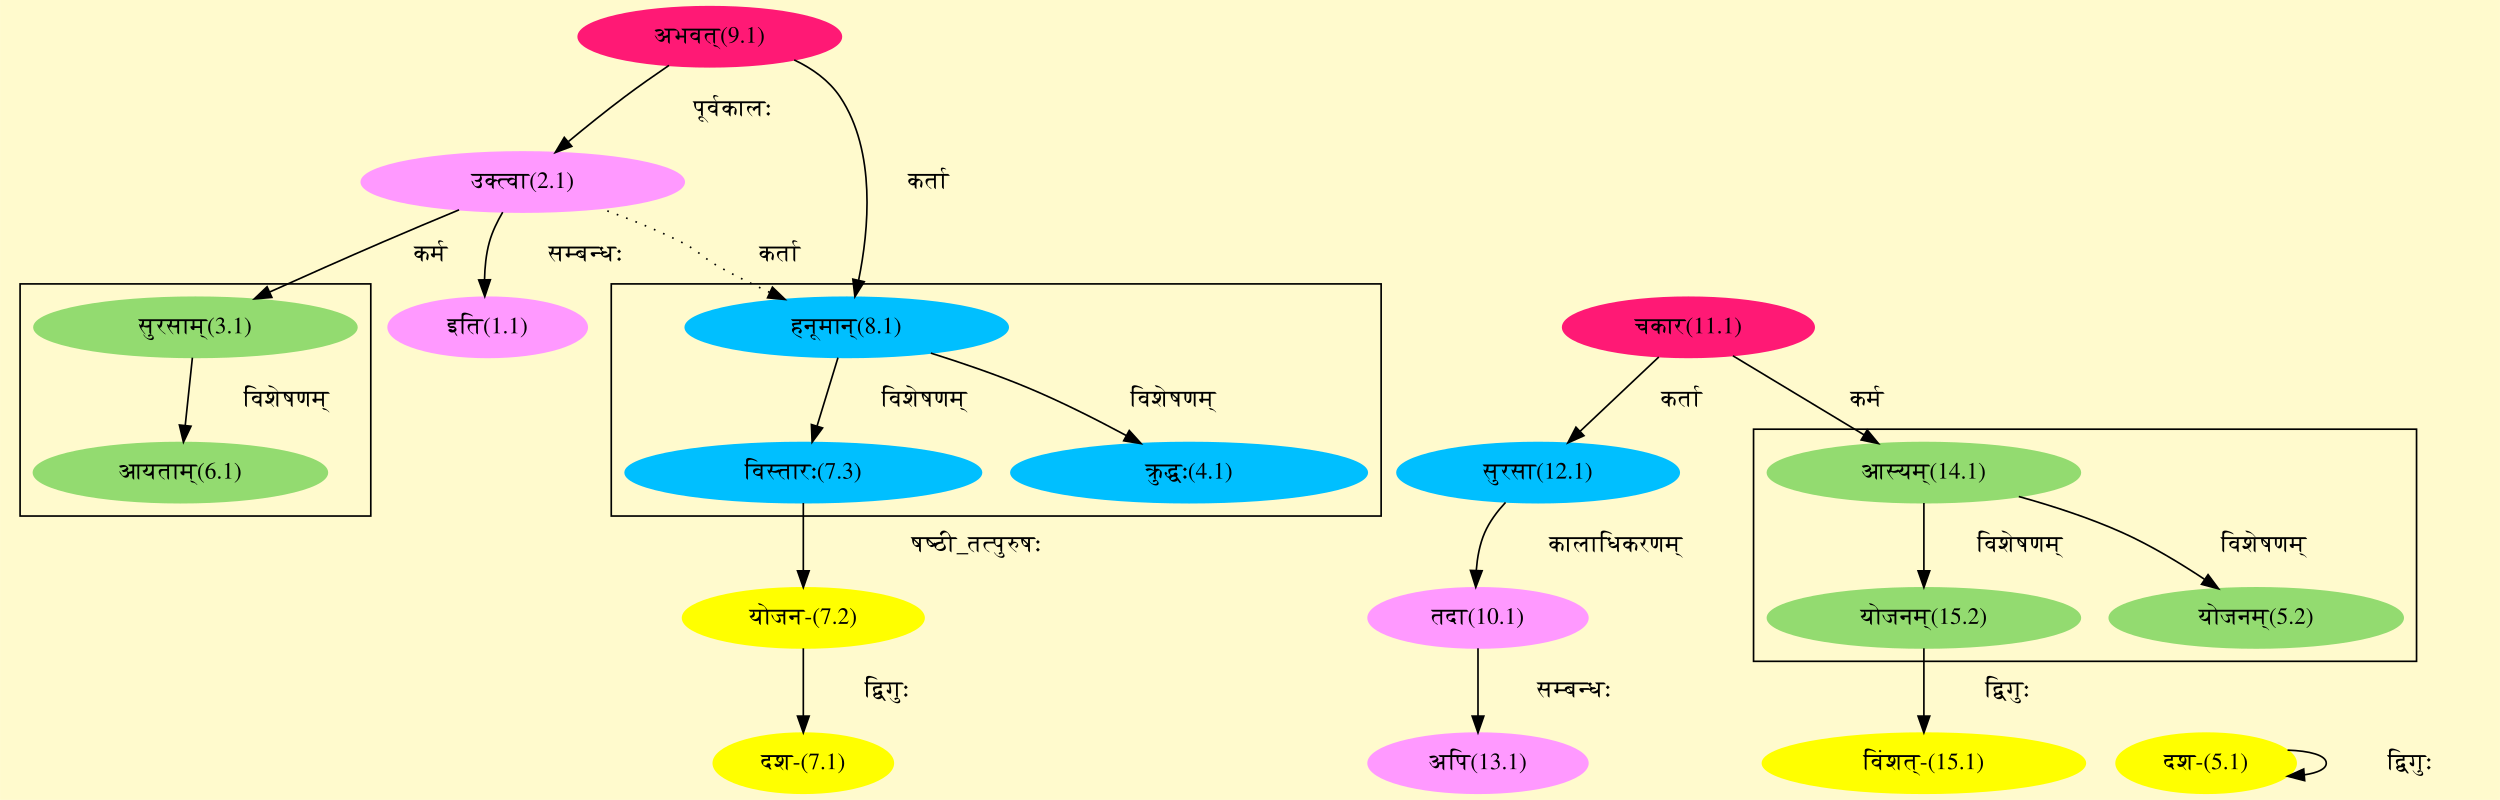
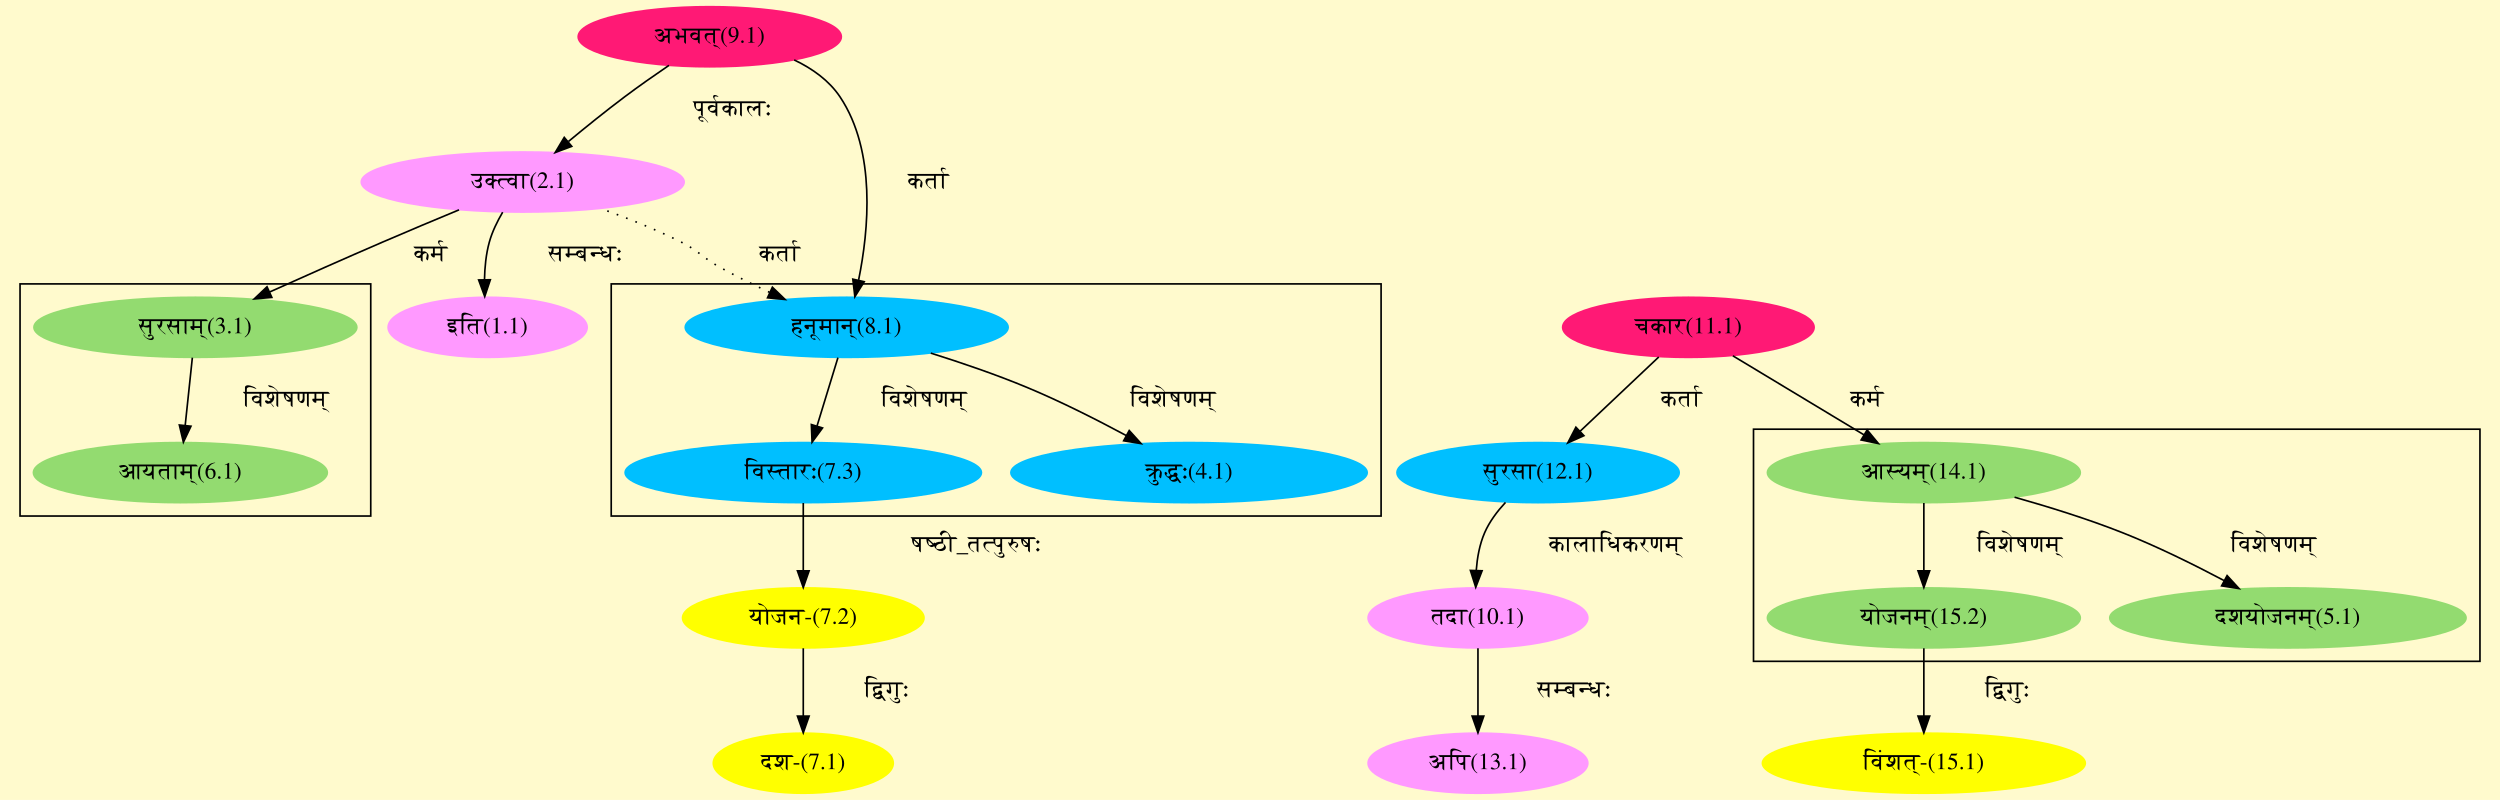
- <svg xmlns="http://www.w3.org/2000/svg" width="1497pt" height="479pt" viewBox="0.00 0.00 1496.95 479.00">
+ <svg xmlns="http://www.w3.org/2000/svg" width="1497pt" height="479pt" viewBox="0.00 0.00 1497.00 479.00">
  <g id="graph0" class="graph" transform="scale(1 1) rotate(0) translate(4 475)">
-     <polygon fill="#fffacd" stroke="transparent" points="-4,4 -4,-475 1492.95,-475 1492.95,4 -4,4" />
+     <polygon fill="#fffacd" stroke="transparent" points="-4,4 -4,-475 1493,-475 1493,4 -4,4" />
    <g id="clust1" class="cluster">
      <polygon fill="#fffacd" stroke="black" points="362,-166 362,-305 823,-305 823,-166 362,-166" />
    </g>
    <g id="clust2" class="cluster">
-       <polygon fill="#fffacd" stroke="black" points="1046,-79 1046,-218 1443,-218 1443,-79 1046,-79" />
+       <polygon fill="#fffacd" stroke="black" points="1046,-79 1046,-218 1481,-218 1481,-79 1046,-79" />
    </g>
    <g id="clust3" class="cluster">
      <polygon fill="#fffacd" stroke="black" points="8,-166 8,-305 218,-305 218,-166 8,-166" />
    </g>
    <g id="node1" class="node">
      <ellipse fill="#00bfff" stroke="#00bfff" cx="708" cy="-192" rx="106.68" ry="18" />
      <text text-anchor="middle" x="708" y="-188.3" font-family="Times,serif" font-size="14.00">क्रुद्धः(4.1)</text>
    </g>
    <g id="node2" class="node">
      <ellipse fill="#00bfff" stroke="#00bfff" cx="503" cy="-279" rx="96.68" ry="18" />
      <text text-anchor="middle" x="503" y="-275.3" font-family="Times,serif" font-size="14.00">हनूमान्(8.1)</text>
    </g>
    <g id="edge4" class="edge">
      <path fill="none" stroke="black" d="M670.42,-214.18C652.72,-223.69 631.11,-234.63 611,-243 592.53,-250.69 571.73,-257.79 553.35,-263.55" />
      <polygon fill="black" stroke="black" points="672.18,-217.21 679.3,-209.36 668.84,-211.06 672.18,-217.21" />
      <text text-anchor="middle" x="698.5" y="-231.8" font-family="Times,serif" font-size="14.00">विशेषणम्</text>
    </g>
    <g id="node10" class="node">
      <ellipse fill="#ff99ff" stroke="#ff99ff" cx="309" cy="-366" rx="96.68" ry="18" />
      <text text-anchor="middle" x="309" y="-362.3" font-family="Times,serif" font-size="14.00">उक्त्वा(2.1)</text>
    </g>
-     <g id="edge12" class="edge">
+     <g id="edge11" class="edge">
      <path fill="none" stroke="black" stroke-dasharray="1,5" d="M456.75,-299.99C446.8,-304.65 436.44,-309.78 427,-315 416.32,-320.9 414.91,-324.52 404,-330 388.76,-337.65 371.44,-344.53 355.79,-350.12" />
      <polygon fill="black" stroke="black" points="458.5,-303.03 466.12,-295.67 455.58,-296.67 458.5,-303.03" />
      <text text-anchor="middle" x="463" y="-318.8" font-family="Times,serif" font-size="14.00">कर्ता</text>
    </g>
    <g id="node11" class="node">
      <ellipse fill="#ff1975" stroke="#ff1975" cx="421" cy="-453" rx="78.79" ry="18" />
      <text text-anchor="middle" x="421" y="-449.3" font-family="Times,serif" font-size="14.00">अभवत्(9.1)</text>
    </g>
-     <g id="edge11" class="edge">
+     <g id="edge10" class="edge">
      <path fill="none" stroke="black" d="M510.14,-307.38C516.18,-337.01 520.78,-384.4 499,-417 492.4,-426.87 482.31,-433.99 471.55,-439.12" />
      <polygon fill="black" stroke="black" points="513.49,-306.32 507.89,-297.32 506.66,-307.85 513.49,-306.32" />
      <text text-anchor="middle" x="552" y="-362.3" font-family="Times,serif" font-size="14.00">कर्ता</text>
    </g>
    <g id="node3" class="node">
      <ellipse fill="#00bfff" stroke="#00bfff" cx="477" cy="-192" rx="106.68" ry="18" />
      <text text-anchor="middle" x="477" y="-188.3" font-family="Times,serif" font-size="14.00">विस्तारः(7.3)</text>
    </g>
-     <g id="edge10" class="edge">
+     <g id="edge9" class="edge">
      <path fill="none" stroke="black" d="M485.22,-219.87C489.32,-233.27 494.15,-249.08 497.75,-260.82" />
      <polygon fill="black" stroke="black" points="488.53,-218.74 482.26,-210.2 481.84,-220.79 488.53,-218.74" />
      <text text-anchor="middle" x="549.5" y="-231.8" font-family="Times,serif" font-size="14.00">विशेषणम्</text>
    </g>
    <g id="node4" class="node">
-       <ellipse fill="#93db70" stroke="#93db70" cx="1347" cy="-105" rx="87.99" ry="18" />
-       <text text-anchor="middle" x="1347" y="-101.3" font-family="Times,serif" font-size="14.00">योजनम्(5.2)</text>
+       <ellipse fill="#93db70" stroke="#93db70" cx="1366" cy="-105" rx="106.68" ry="18" />
+       <text text-anchor="middle" x="1366" y="-101.3" font-family="Times,serif" font-size="14.00">दशयोजनम्(5.1)</text>
    </g>
    <g id="node5" class="node">
      <ellipse fill="#93db70" stroke="#93db70" cx="1148" cy="-192" rx="93.68" ry="18" />
      <text text-anchor="middle" x="1148" y="-188.3" font-family="Times,serif" font-size="14.00">आस्यम्(14.1)</text>
    </g>
-     <g id="edge6" class="edge">
-       <path fill="none" stroke="black" d="M1315.98,-128.16C1301.59,-137.7 1283.95,-148.38 1267,-156 1247.36,-164.83 1224.9,-172.1 1204.83,-177.68" />
-       <polygon fill="black" stroke="black" points="1318.16,-130.91 1324.48,-122.41 1314.24,-125.11 1318.16,-130.91" />
-       <text text-anchor="middle" x="1351.5" y="-144.8" font-family="Times,serif" font-size="14.00">विशेषणम्</text>
+     <g id="edge5" class="edge">
+       <path fill="none" stroke="black" d="M1327.7,-127.39C1309.64,-136.94 1287.58,-147.85 1267,-156 1246.28,-164.2 1222.86,-171.49 1202.31,-177.27" />
+       <polygon fill="black" stroke="black" points="1329.59,-130.35 1336.76,-122.54 1326.29,-124.18 1329.59,-130.35" />
+       <text text-anchor="middle" x="1357.5" y="-144.8" font-family="Times,serif" font-size="14.00">विशेषणम्</text>
    </g>
-     <g id="node17" class="node">
+     <g id="node16" class="node">
      <ellipse fill="#ff1975" stroke="#ff1975" cx="1007" cy="-279" rx="75.29" ry="18" />
      <text text-anchor="middle" x="1007" y="-275.3" font-family="Times,serif" font-size="14.00">चकार(11.1)</text>
    </g>
-     <g id="edge16" class="edge">
+     <g id="edge15" class="edge">
      <path fill="none" stroke="black" d="M1112.17,-214.6C1087.71,-229.34 1055.84,-248.56 1033.62,-261.95" />
      <polygon fill="black" stroke="black" points="1114.06,-217.55 1120.81,-209.39 1110.44,-211.55 1114.06,-217.55" />
      <text text-anchor="middle" x="1114" y="-231.8" font-family="Times,serif" font-size="14.00">कर्म</text>
    </g>
    <g id="node6" class="node">
      <ellipse fill="#93db70" stroke="#93db70" cx="1148" cy="-105" rx="93.68" ry="18" />
      <text text-anchor="middle" x="1148" y="-101.3" font-family="Times,serif" font-size="14.00">योजनम्(15.2)</text>
    </g>
-     <g id="edge18" class="edge">
+     <g id="edge17" class="edge">
      <path fill="none" stroke="black" d="M1148,-133.27C1148,-146.58 1148,-162.19 1148,-173.82" />
      <polygon fill="black" stroke="black" points="1151.5,-133.2 1148,-123.2 1144.5,-133.2 1151.5,-133.2" />
      <text text-anchor="middle" x="1205.5" y="-144.8" font-family="Times,serif" font-size="14.00">विशेषणम्</text>
    </g>
    <g id="node7" class="node">
      <ellipse fill="#93db70" stroke="#93db70" cx="104" cy="-192" rx="87.99" ry="18" />
      <text text-anchor="middle" x="104" y="-188.3" font-family="Times,serif" font-size="14.00">आयताम्(6.1)</text>
    </g>
    <g id="node8" class="node">
      <ellipse fill="#93db70" stroke="#93db70" cx="113" cy="-279" rx="96.68" ry="18" />
      <text text-anchor="middle" x="113" y="-275.3" font-family="Times,serif" font-size="14.00">सुरसाम्(3.1)</text>
    </g>
-     <g id="edge7" class="edge">
+     <g id="edge6" class="edge">
      <path fill="none" stroke="black" d="M106.89,-220.27C108.3,-233.58 109.95,-249.19 111.18,-260.82" />
      <polygon fill="black" stroke="black" points="110.35,-219.78 105.82,-210.2 103.39,-220.51 110.35,-219.78" />
      <text text-anchor="middle" x="167.5" y="-231.8" font-family="Times,serif" font-size="14.00">विशेषणम्</text>
    </g>
    <g id="edge3" class="edge">
      <path fill="none" stroke="black" d="M157.6,-300.22C178.08,-309.43 202.72,-320.39 225,-330 239.94,-336.45 256.46,-343.37 270.86,-349.35" />
      <polygon fill="black" stroke="black" points="158.77,-296.91 148.21,-295.99 155.89,-303.29 158.77,-296.91" />
      <text text-anchor="middle" x="254" y="-318.8" font-family="Times,serif" font-size="14.00">कर्म</text>
    </g>
    <g id="node9" class="node">
      <ellipse fill="#ff99ff" stroke="#ff99ff" cx="288" cy="-279" rx="59.59" ry="18" />
      <text text-anchor="middle" x="288" y="-275.3" font-family="Times,serif" font-size="14.00">इति(1.1)</text>
    </g>
    <g id="edge1" class="edge">
      <path fill="none" stroke="black" d="M286.11,-307.44C286.25,-314.87 287.02,-322.83 289,-330 290.71,-336.21 293.78,-342.47 297,-347.95" />
      <polygon fill="black" stroke="black" points="289.61,-307.48 286.26,-297.43 282.61,-307.37 289.61,-307.48" />
      <text text-anchor="middle" x="346.5" y="-318.8" font-family="Times,serif" font-size="14.00">सम्बन्धः</text>
    </g>
    <g id="edge2" class="edge">
      <path fill="none" stroke="black" d="M336.36,-390.26C346.74,-398.86 358.77,-408.57 370,-417 378.5,-423.38 388.05,-430.06 396.57,-435.86" />
      <polygon fill="black" stroke="black" points="338.36,-387.37 328.44,-383.65 333.87,-392.74 338.36,-387.37" />
      <text text-anchor="middle" x="434.5" y="-405.8" font-family="Times,serif" font-size="14.00">पूर्वकालः</text>
    </g>
    <g id="node12" class="node">
-       <ellipse fill="#ffff00" stroke="#ffff00" cx="1317" cy="-18" rx="53.89" ry="18" />
-       <text text-anchor="middle" x="1317" y="-14.3" font-family="Times,serif" font-size="14.00">दश-(5.1)</text>
-     </g>
-     <g id="edge5" class="edge">
-       <path fill="none" stroke="black" d="M1375.97,-11.05C1383.77,-12.23 1388.95,-14.55 1388.95,-18 1388.95,-22.8 1378.93,-25.4 1365.76,-25.82" />
-       <polygon fill="black" stroke="black" points="1376.02,-7.54 1365.76,-10.18 1375.43,-14.52 1376.02,-7.54" />
-       <text text-anchor="middle" x="1438.95" y="-14.3" font-family="Times,serif" font-size="14.00">द्विगुः</text>
-     </g>
-     <g id="node13" class="node">
      <ellipse fill="#ffff00" stroke="#ffff00" cx="477" cy="-18" rx="53.89" ry="18" />
      <text text-anchor="middle" x="477" y="-14.3" font-family="Times,serif" font-size="14.00">दश-(7.1)</text>
    </g>
-     <g id="node14" class="node">
+     <g id="node13" class="node">
      <ellipse fill="#ffff00" stroke="#ffff00" cx="477" cy="-105" rx="72.29" ry="18" />
      <text text-anchor="middle" x="477" y="-101.3" font-family="Times,serif" font-size="14.00">योजन-(7.2)</text>
    </g>
-     <g id="edge8" class="edge">
+     <g id="edge7" class="edge">
      <path fill="none" stroke="black" d="M477,-46.27C477,-59.58 477,-75.19 477,-86.82" />
      <polygon fill="black" stroke="black" points="480.5,-46.2 477,-36.2 473.5,-46.2 480.5,-46.2" />
      <text text-anchor="middle" x="527" y="-57.8" font-family="Times,serif" font-size="14.00">द्विगुः</text>
    </g>
-     <g id="edge9" class="edge">
+     <g id="edge8" class="edge">
      <path fill="none" stroke="black" d="M477,-133.27C477,-146.58 477,-162.19 477,-173.82" />
      <polygon fill="black" stroke="black" points="480.5,-133.2 477,-123.2 473.5,-133.2 480.5,-133.2" />
      <text text-anchor="middle" x="580.5" y="-144.8" font-family="Times,serif" font-size="14.00">षष्ठी_तत्पुरुषः</text>
    </g>
-     <g id="node15" class="node">
+     <g id="node14" class="node">
      <ellipse fill="#ff99ff" stroke="#ff99ff" cx="881" cy="-105" rx="65.79" ry="18" />
      <text text-anchor="middle" x="881" y="-101.3" font-family="Times,serif" font-size="14.00">तदा(10.1)</text>
    </g>
-     <g id="node16" class="node">
+     <g id="node15" class="node">
      <ellipse fill="#00bfff" stroke="#00bfff" cx="917" cy="-192" rx="84.49" ry="18" />
      <text text-anchor="middle" x="917" y="-188.3" font-family="Times,serif" font-size="14.00">सुरसा(12.1)</text>
    </g>
-     <g id="edge13" class="edge">
+     <g id="edge12" class="edge">
      <path fill="none" stroke="black" d="M879.98,-133.52C880.55,-141.05 881.98,-149.05 885,-156 887.89,-162.64 892.57,-168.86 897.48,-174.15" />
      <polygon fill="black" stroke="black" points="883.47,-133.22 879.67,-123.33 876.47,-133.44 883.47,-133.22" />
      <text text-anchor="middle" x="963.5" y="-144.8" font-family="Times,serif" font-size="14.00">कालाधिकरणम्</text>
    </g>
-     <g id="edge14" class="edge">
+     <g id="edge13" class="edge">
      <path fill="none" stroke="black" d="M942.23,-216.83C957.21,-230.97 975.83,-248.56 989.26,-261.24" />
      <polygon fill="black" stroke="black" points="944.45,-214.11 934.78,-209.79 939.65,-219.2 944.45,-214.11" />
      <text text-anchor="middle" x="1003" y="-231.8" font-family="Times,serif" font-size="14.00">कर्ता</text>
    </g>
-     <g id="node18" class="node">
+     <g id="node17" class="node">
      <ellipse fill="#ff99ff" stroke="#ff99ff" cx="881" cy="-18" rx="65.79" ry="18" />
      <text text-anchor="middle" x="881" y="-14.3" font-family="Times,serif" font-size="14.00">अपि(13.1)</text>
    </g>
-     <g id="edge15" class="edge">
+     <g id="edge14" class="edge">
      <path fill="none" stroke="black" d="M881,-46.27C881,-59.58 881,-75.19 881,-86.82" />
      <polygon fill="black" stroke="black" points="884.5,-46.2 881,-36.2 877.5,-46.2 884.5,-46.2" />
      <text text-anchor="middle" x="938.5" y="-57.8" font-family="Times,serif" font-size="14.00">सम्बन्धः</text>
    </g>
-     <g id="node19" class="node">
+     <g id="node18" class="node">
      <ellipse fill="#ffff00" stroke="#ffff00" cx="1148" cy="-18" rx="96.68" ry="18" />
      <text text-anchor="middle" x="1148" y="-14.3" font-family="Times,serif" font-size="14.00">विंशत्-(15.1)</text>
    </g>
-     <g id="edge17" class="edge">
+     <g id="edge16" class="edge">
      <path fill="none" stroke="black" d="M1148,-46.27C1148,-59.58 1148,-75.19 1148,-86.82" />
      <polygon fill="black" stroke="black" points="1151.5,-46.2 1148,-36.2 1144.5,-46.2 1151.5,-46.2" />
      <text text-anchor="middle" x="1198" y="-57.8" font-family="Times,serif" font-size="14.00">द्विगुः</text>
    </g>
  </g>
</svg>
